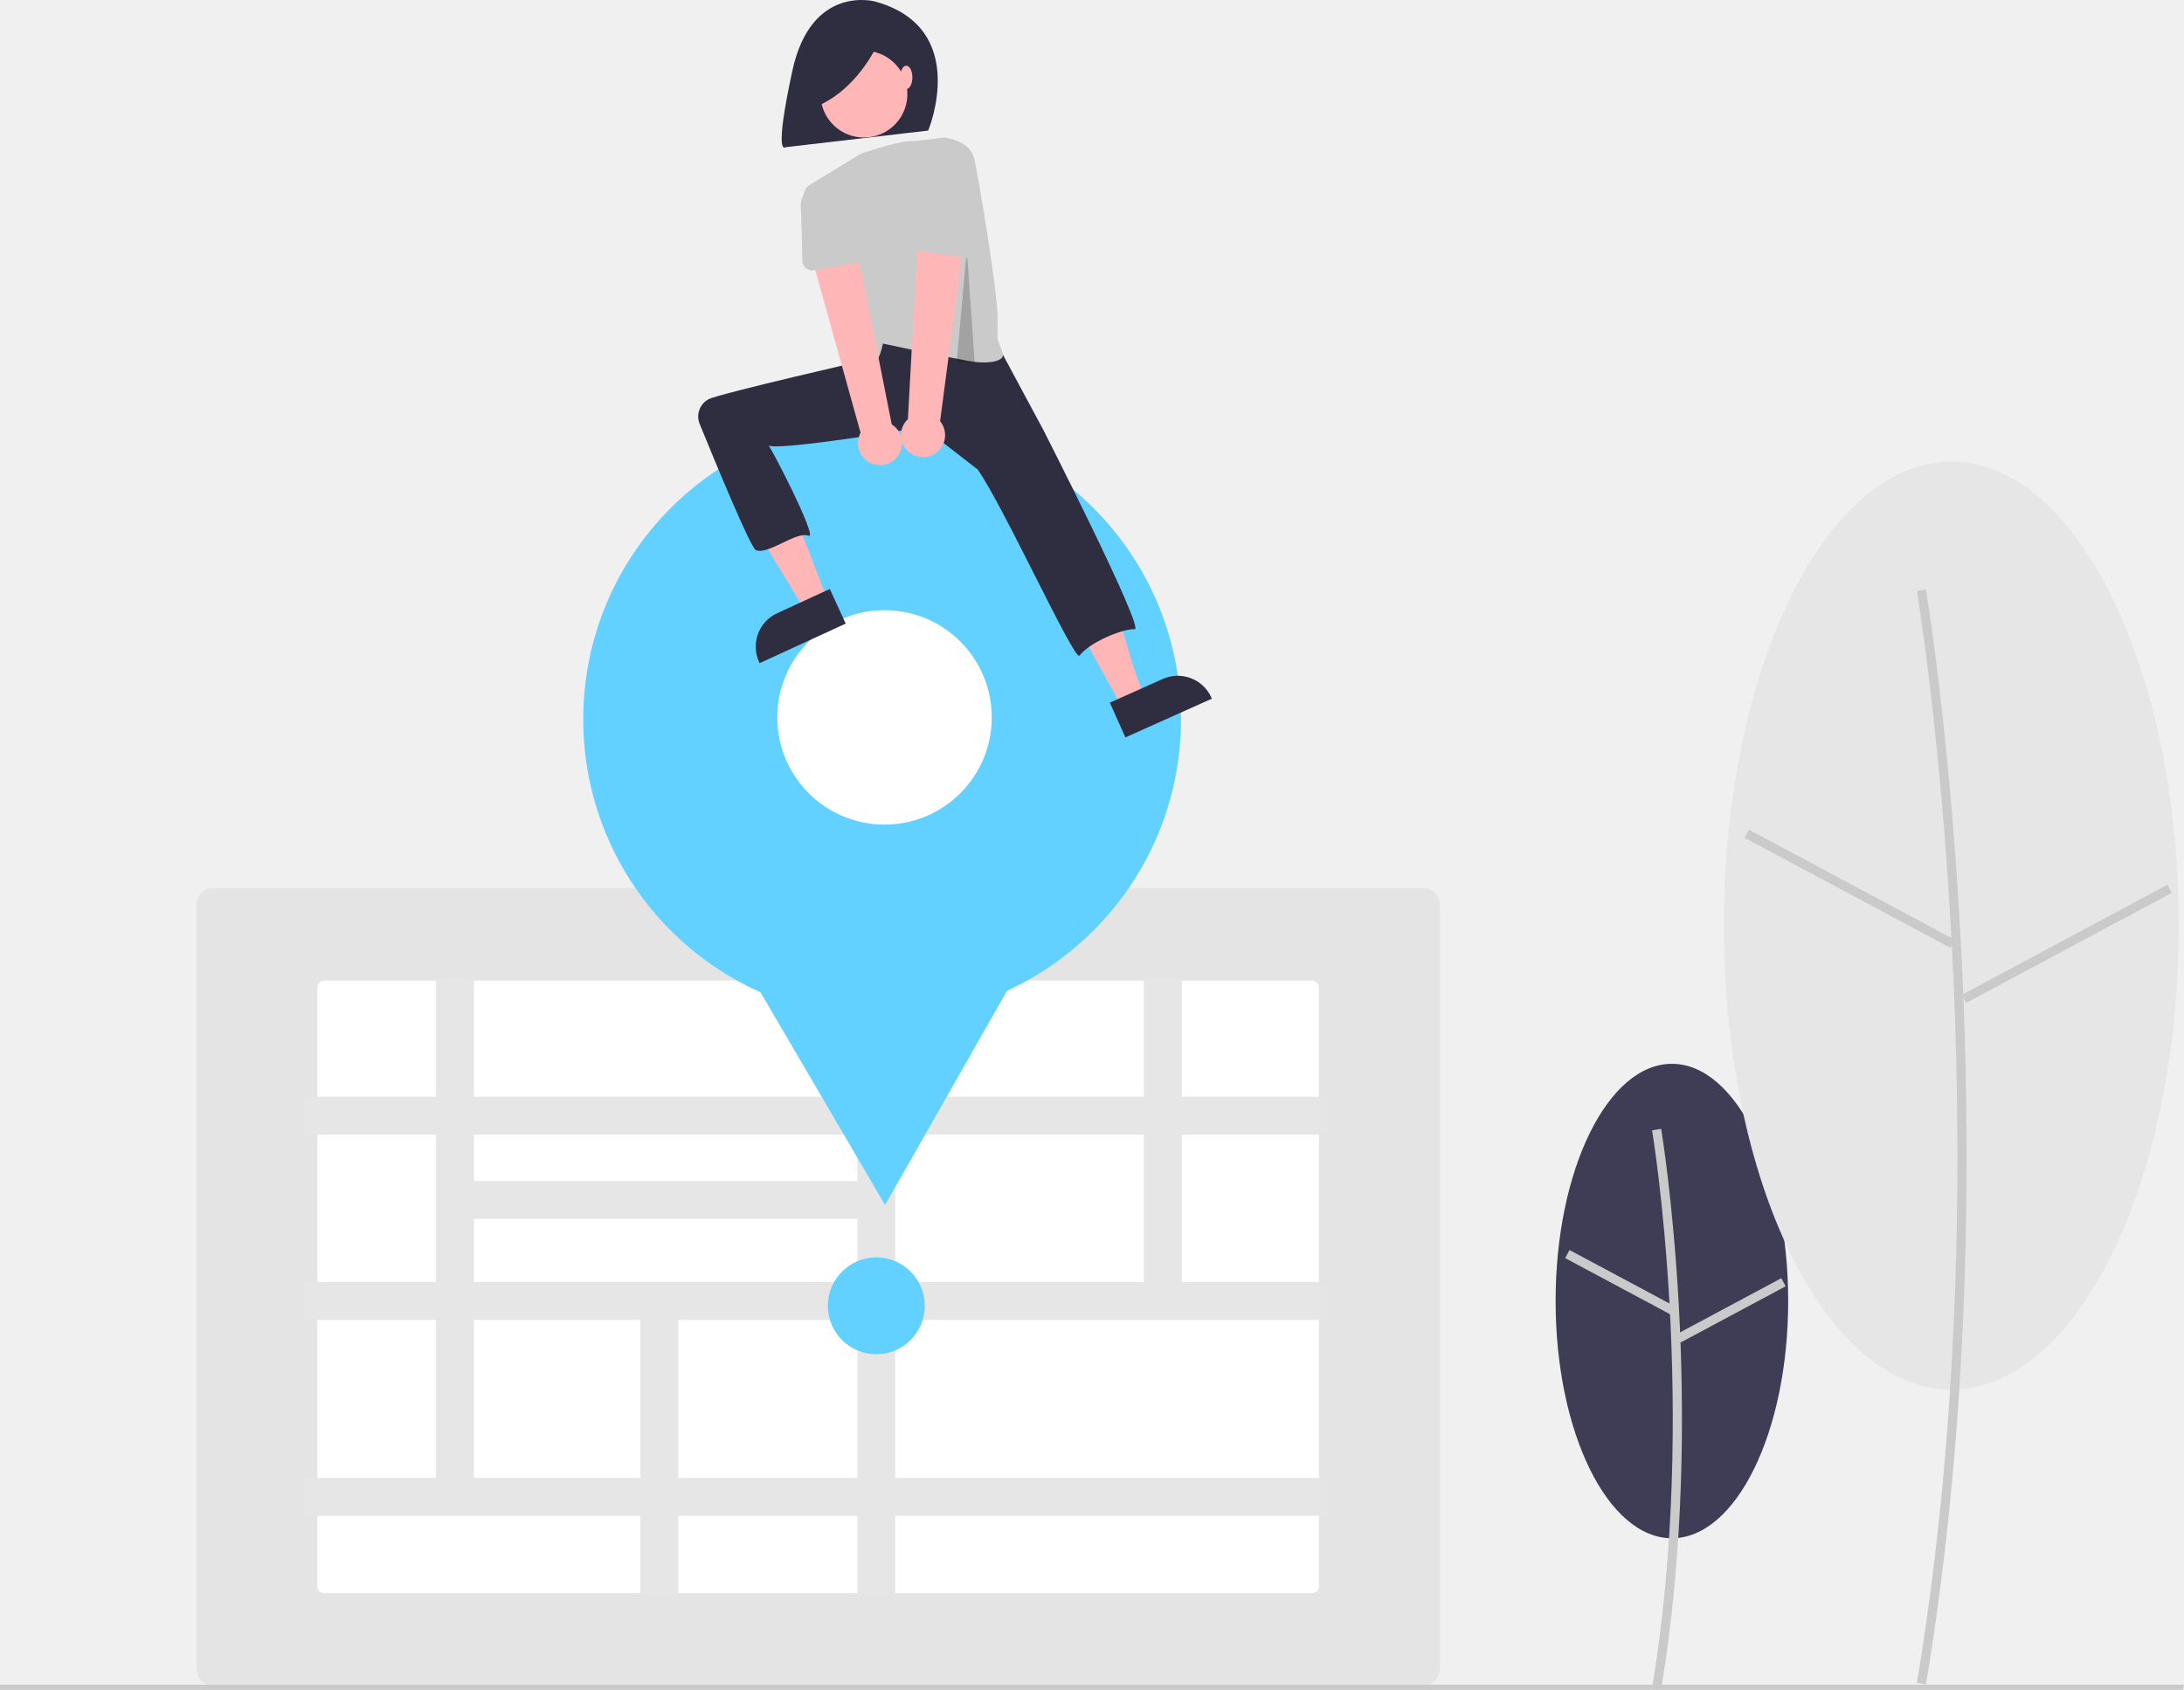
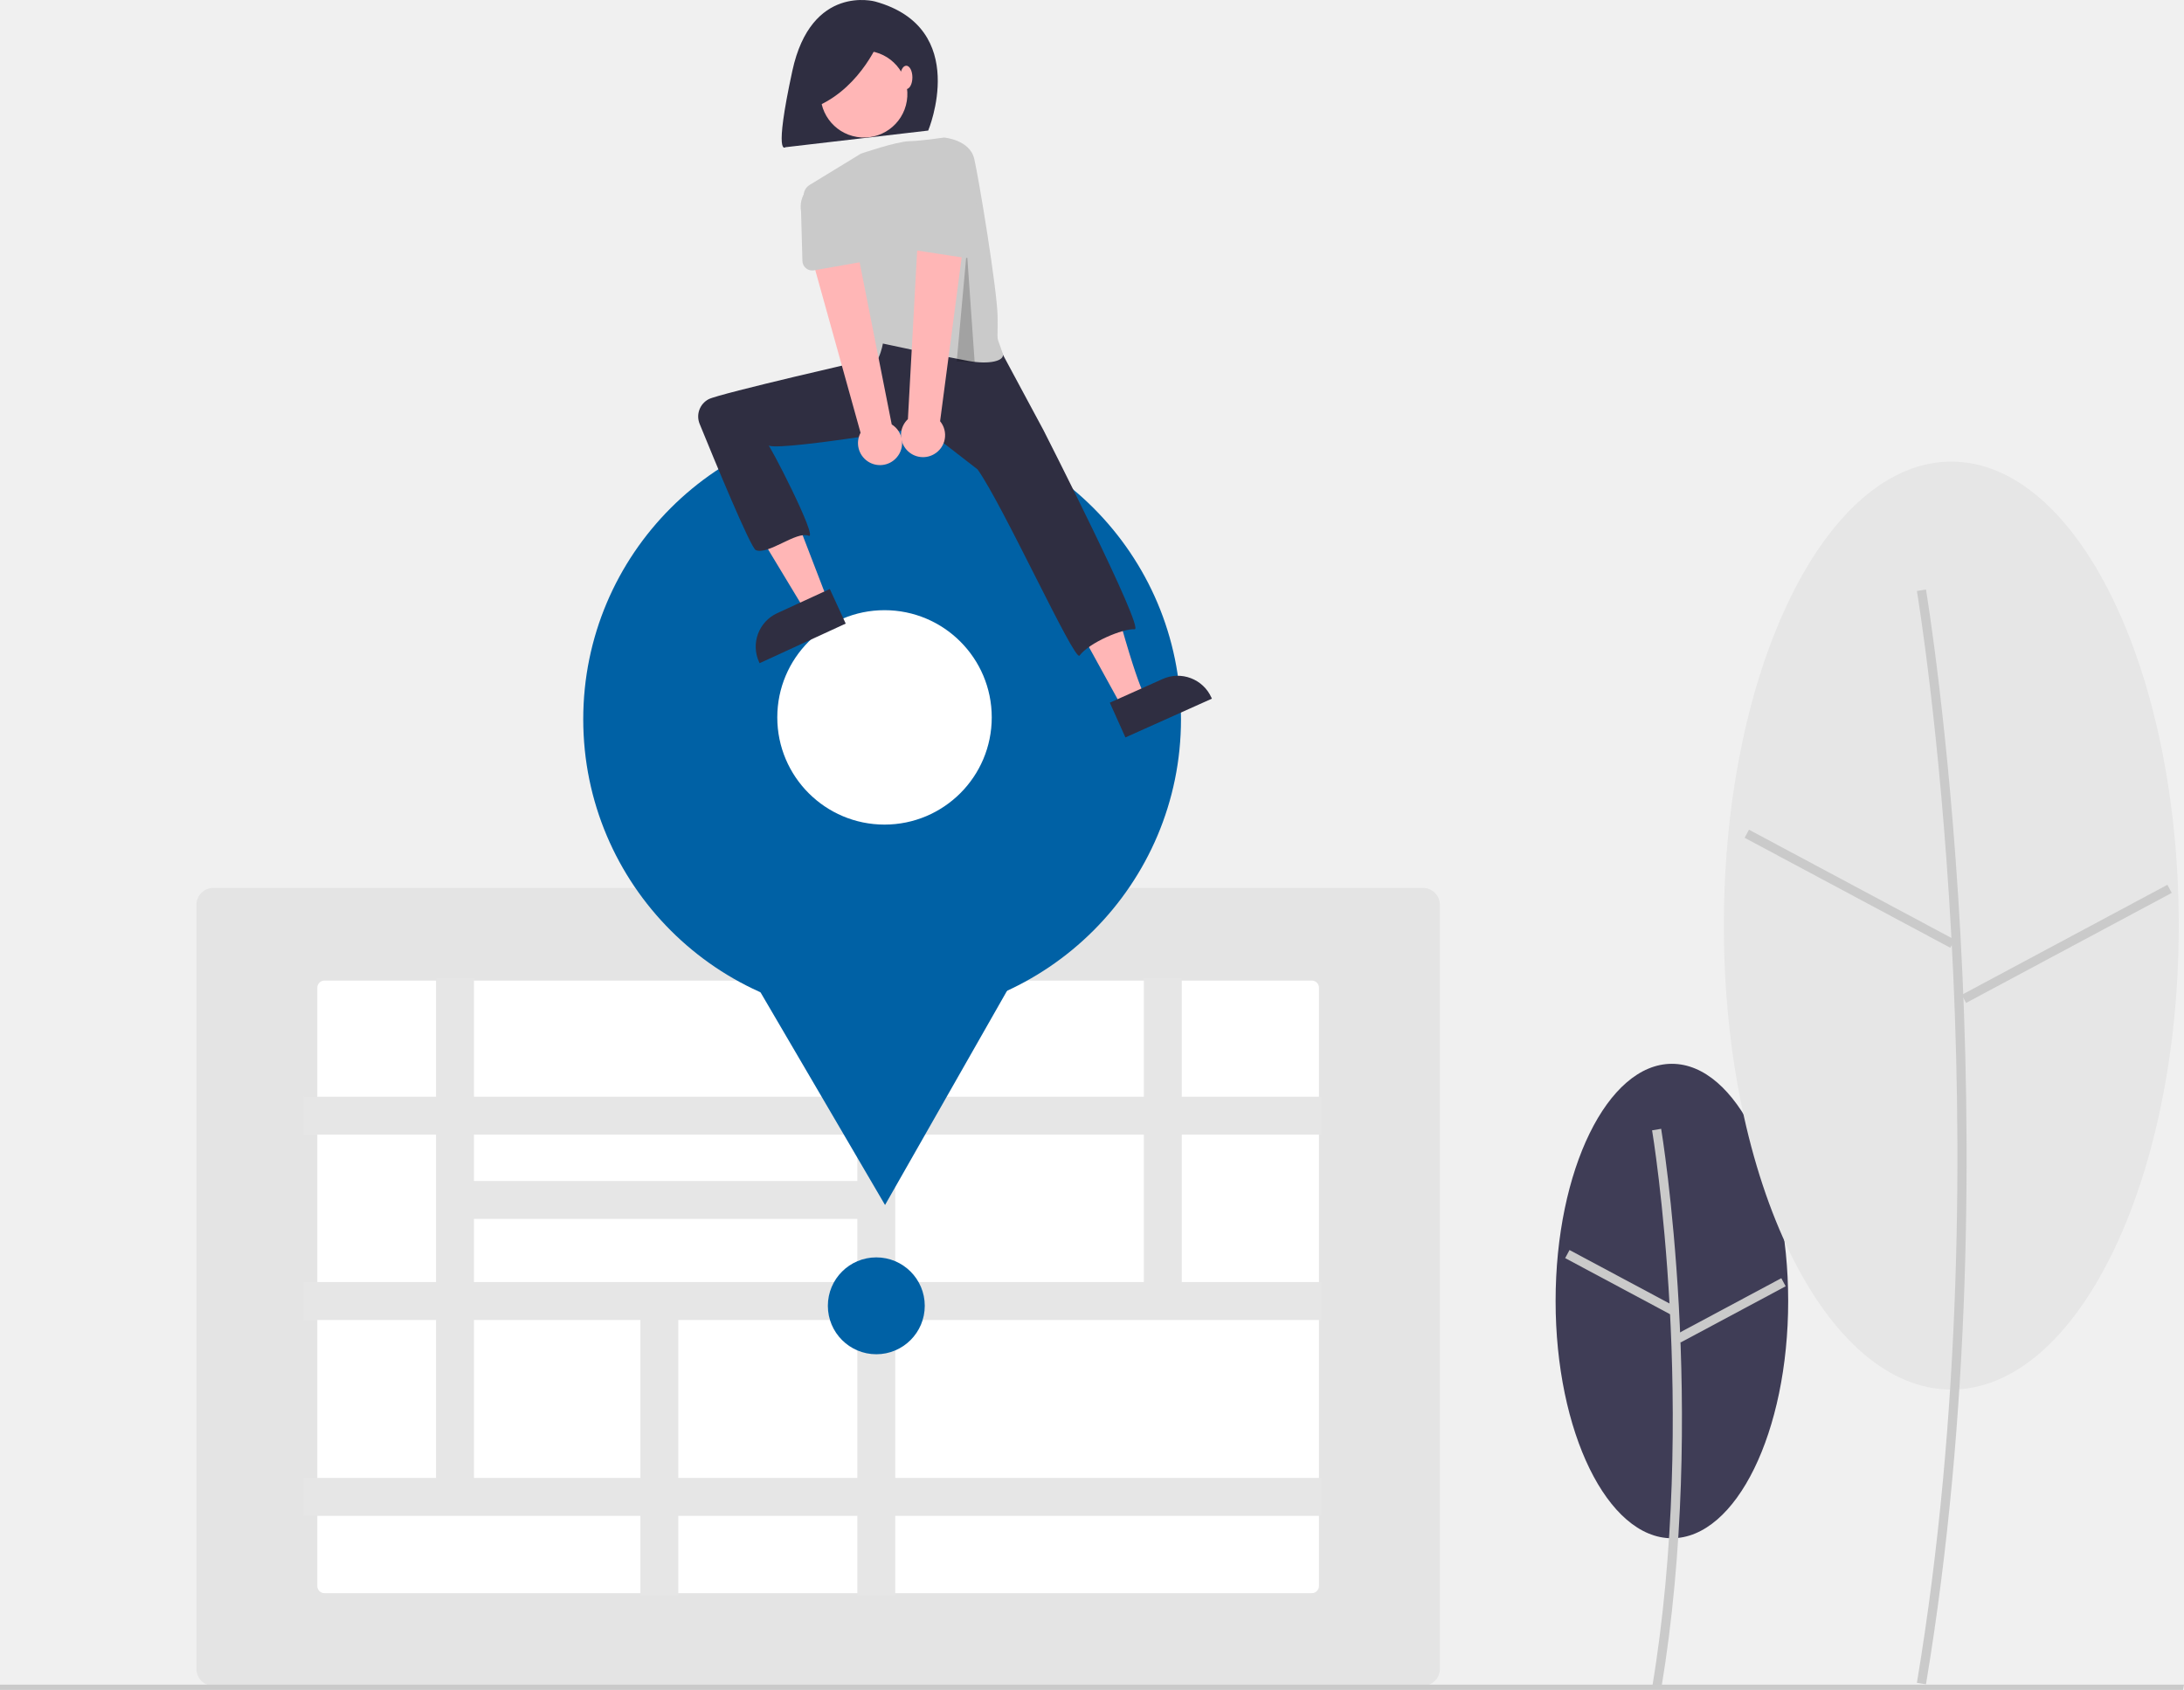
<svg xmlns="http://www.w3.org/2000/svg" data-name="Layer 1" width="910.908" height="704.996" viewBox="0 0 910.908 704.996">
  <ellipse cx="697.317" cy="542.77" rx="48.503" ry="98.965" fill="#3f3d56" />
  <path d="M837.384,802.263c19.426-116.551.196-232.682-.001-233.84l-3.779.64c.196,1.153,19.315,116.673-.001,232.571Z" transform="translate(-144.546 -97.50201)" fill="#cacaca" />
  <rect x="818.27" y="607.542" width="3.833" height="49.74" transform="translate(-268.8533 959.8593) rotate(-61.8584)" fill="#cacaca" />
  <rect x="841.609" y="642.253" width="49.741" height="3.833" transform="translate(-345.9845 387.6305) rotate(-28.15796)" fill="#cacaca" />
  <ellipse cx="813.855" cy="386.144" rx="94.866" ry="193.564" fill="#e6e6e6" />
  <path d="M947.834,800.179c37.944-227.66.383-454.492-.001-456.756l-3.779.64c.383,2.259,37.834,228.48-.001,455.487Z" transform="translate(-144.546 -97.50201)" fill="#cacaca" />
  <rect x="914.088" y="419.627" width="3.833" height="97.287" transform="translate(-73.4911 957.6264) rotate(-61.8584)" fill="#cacaca" />
  <rect x="957.903" y="489.352" width="97.287" height="3.833" transform="translate(-257.2531 435.6225) rotate(-28.15742)" fill="#cacaca" />
  <path d="M738.076,800.787H233.479a7.008,7.008,0,0,1-7-7V474.942a7.008,7.008,0,0,1,7-7H738.076a7.008,7.008,0,0,1,7,7v318.846A7.008,7.008,0,0,1,738.076,800.787Z" transform="translate(-144.546 -97.50201)" fill="#e4e4e4" />
  <path d="M279.884,506.579a3.003,3.003,0,0,0-3,3V759.151a3.003,3.003,0,0,0,3,3H691.671a3.003,3.003,0,0,0,3-3V509.579a3.003,3.003,0,0,0-3-3Z" transform="translate(-144.546 -97.50201)" fill="#fff" />
  <path d="M695.671,570.859V555.044H637.437V505.579H621.622v49.465H517.947V505.579H502.133v49.465H342.227V505.579H326.412v49.465H271.117v15.815h55.294v61.502H271.117v15.815h55.294v65.895H271.117v15.815h140.519V763.15h15.815V729.886h74.681V763.15h15.814V729.886H695.671V714.071H517.947V648.176H695.671V632.361H637.437V570.859Zm-193.538,0v19.329H342.227V570.859Zm-159.906,35.144H502.133v26.358H342.227Zm0,108.068V648.176h69.41v65.895Zm159.906,0H427.451V648.176h74.681Zm119.49-81.71H517.947V570.859H621.622Z" transform="translate(-144.546 -97.50201)" fill="#e6e6e6" />
-   <circle cx="365.494" cy="544.767" r="20.208" fill="#63d1ff" />
+   <circle cx="365.494" cy="544.767" r="20.208" fill="#0061a5" />
  <polygon points="910.513 704.996 0 704.996 0 702.814 910.908 702.814 910.513 704.996" fill="#cacaca" />
-   <circle cx="367.916" cy="300.067" r="124.655" fill="#63d1ff" />
-   <polygon points="369.135 502.707 329.753 435.433 290.371 368.159 368.323 367.69 446.275 367.221 407.705 434.964 369.135 502.707" fill="#63d1ff" />
+   <circle cx="367.916" cy="300.067" r="124.655" fill="#0061a5" />
+   <polygon points="369.135 502.707 329.753 435.433 290.371 368.159 368.323 367.69 446.275 367.221 407.705 434.964 369.135 502.707" fill="#0061a5" />
  <circle cx="368.917" cy="299.283" r="44.724" fill="#fff" />
  <path d="M509.579,98.143s-26.674-7.514-34.563,28.928-2.878,31.85-2.878,31.85l59.546-6.95S549.589,109.225,509.579,98.143Z" transform="translate(-144.546 -97.50201)" fill="#2f2e41" />
  <path d="M470.787,258.012s-40.242,1.863-33.273,17.659q.739,1.675,1.376,3.138a282.522,282.522,0,0,0,17.164,33.223l24.733,40.98,9-5-25.327-65.837,22.765-1.858Z" transform="translate(-144.546 -97.50201)" fill="#ffb6b6" />
  <path d="M576.891,274.742l13.008,28.34s9.756,9.756,20.442,48.782,13.008,37.632,13.008,37.632l-10.562,3.518-43.33-78.781-21.371-26.946,6.504-14.402Z" transform="translate(-144.546 -97.50201)" fill="#ffb6b6" />
  <path d="M561.095,242.221l18.693,34.792s42.38,83.277,38,83c-4.924-.311-18.754,5.428-23,11-2.05,2.689-32-63-42.52-77.687L529.503,275.671s-64.636,10.879-64.715,7.341c-.039-1.733,21.4,39.842,17,38-5.012-2.099-16.802,8.114-22,6-2.145-.872-17.298-37.611-23.432-52.666a8.148,8.148,0,0,1,3.77-10.311c4.61-2.397,68.662-17.023,68.662-17.023l-1.12-5.721,4.646-9.292Z" transform="translate(-144.546 -97.50201)" fill="#2f2e41" />
  <circle cx="504.879" cy="136.758" r="18.119" transform="translate(144.4696 515.7101) rotate(-80.78268)" fill="#ffb6b6" />
  <path d="M562.787,245.012c1,3.001-5.479,4.726-14.511,3.039-7.814-1.459-16.367-3.192-23.113-4.595-7.224-1.505-12.386-2.63-12.386-2.63s-1.858,11.615-7.898,10.221c-5.203-1.199-20.753-55.513-24.958-70.524a5.222,5.222,0,0,1,2.309-5.868l21.357-13.041s14.718-5.055,20.084-5.199,14.658-1.538,14.658-1.538,10.685.929,12.544,8.827,9.613,54.726,9.756,65.971C560.787,242.012,559.787,236.012,562.787,245.012Z" transform="translate(-144.546 -97.50201)" fill="#cacaca" />
  <path d="M511.654,113.485s-7.514,19.911-25.922,28.176l-3.005-17.657Z" transform="translate(-144.546 -97.50201)" fill="#2f2e41" />
  <ellipse cx="377.988" cy="32.289" rx="2.555" ry="4.878" fill="#ffb6b6" />
  <path d="M497.276,357.658l-35.917,16.512-.209-.454a15.387,15.387,0,0,1,7.552-20.407l.001-0,21.937-10.085Z" transform="translate(-144.546 -97.50201)" fill="#2f2e41" />
  <path d="M607.433,390.647l22.032-9.876.001-0a15.387,15.387,0,0,1,20.334,7.747l.205.456-36.072,16.17Z" transform="translate(-144.546 -97.50201)" fill="#2f2e41" />
  <polygon points="403.241 104.51 399.035 150.771 406.512 151.124 403.241 104.51" opacity="0.2" />
  <path d="M518.468,288.434a9.136,9.136,0,0,0-1.999-13.865L500.31,192.943l-18.556,7.099,21.718,78.003A9.185,9.185,0,0,0,518.468,288.434Z" transform="translate(-144.546 -97.50201)" fill="#ffb6b6" />
  <path d="M504.398,206.7,484.023,210.288a4.096,4.096,0,0,1-4.805-3.922l-.562-20.619a11.376,11.376,0,0,1,22.419-3.881l6.5,19.505a4.096,4.096,0,0,1-3.176,5.328Z" transform="translate(-144.546 -97.50201)" fill="#cacaca" />
  <path d="M534.09,286.998a9.136,9.136,0,0,0,2.552-13.774l10.869-82.497-19.853.774-4.441,80.849a9.185,9.185,0,0,0,10.873,14.649Z" transform="translate(-144.546 -97.50201)" fill="#ffb6b6" />
  <path d="M546.973,205.068l-20.45-3.134a4.096,4.096,0,0,1-3.294-5.256l6.079-19.71a11.376,11.376,0,0,1,22.48,3.513l-.098,20.559a4.096,4.096,0,0,1-4.717,4.028Z" transform="translate(-144.546 -97.50201)" fill="#cacaca" />
</svg>
